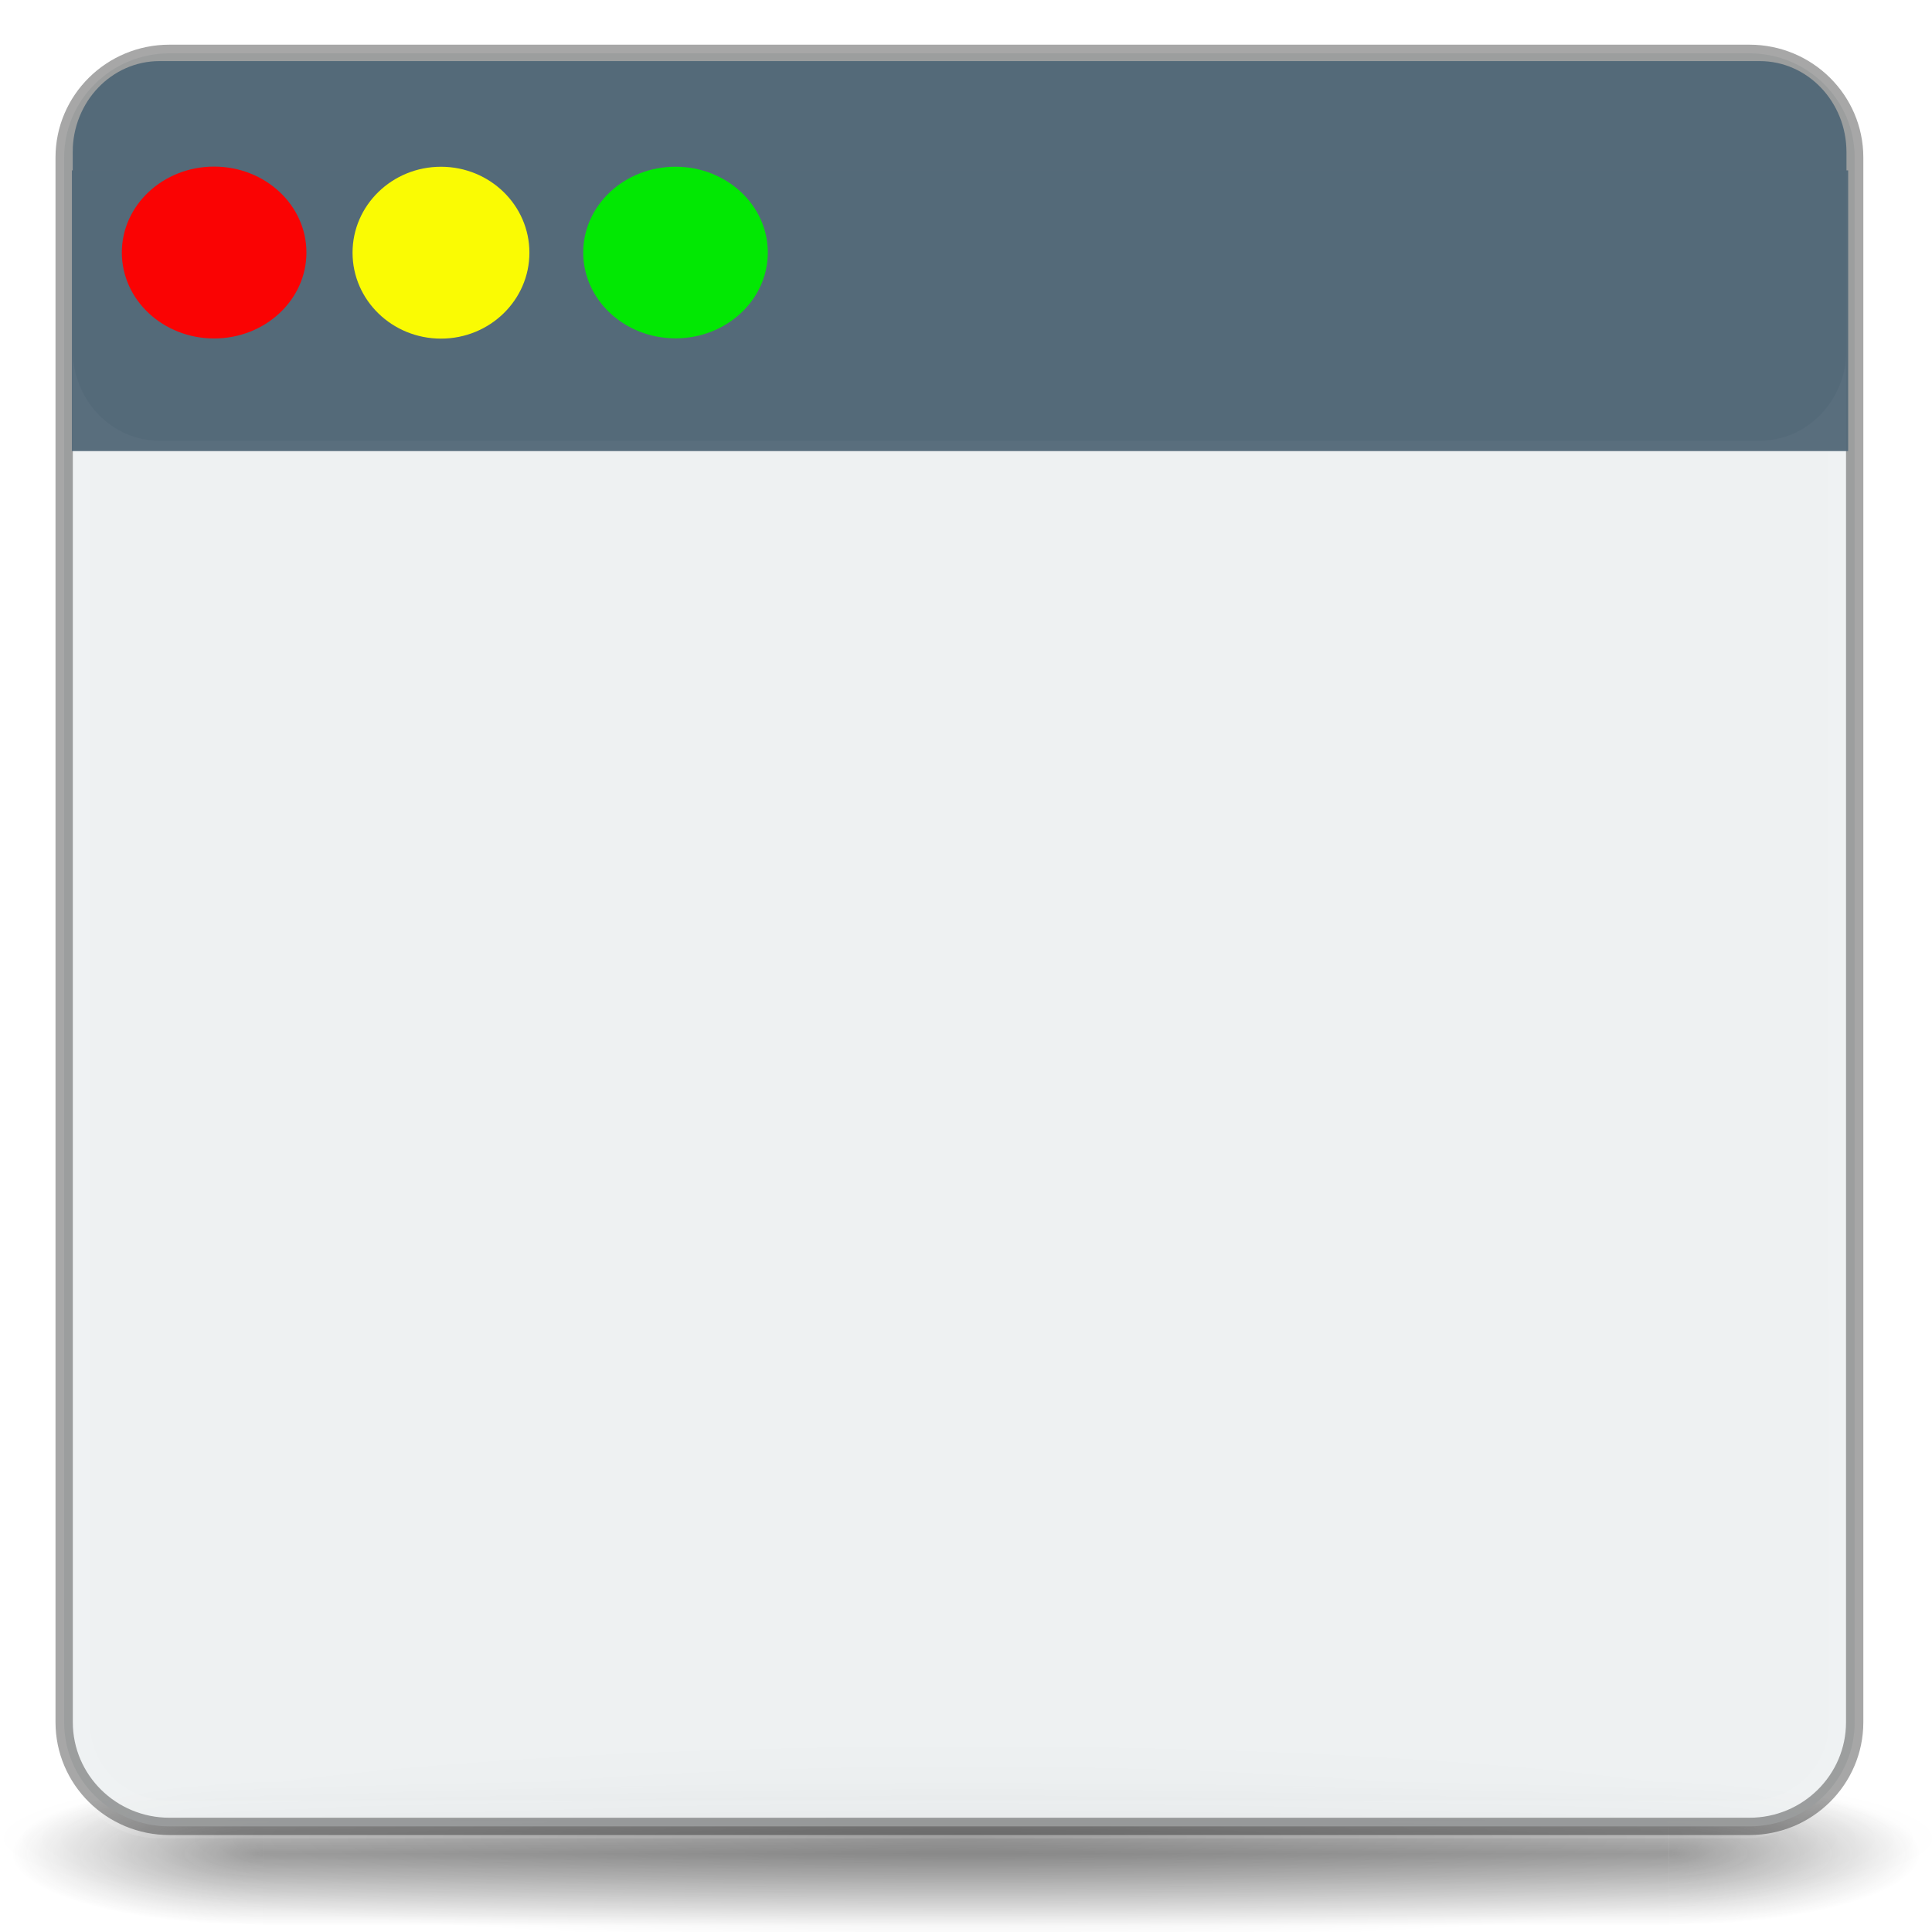
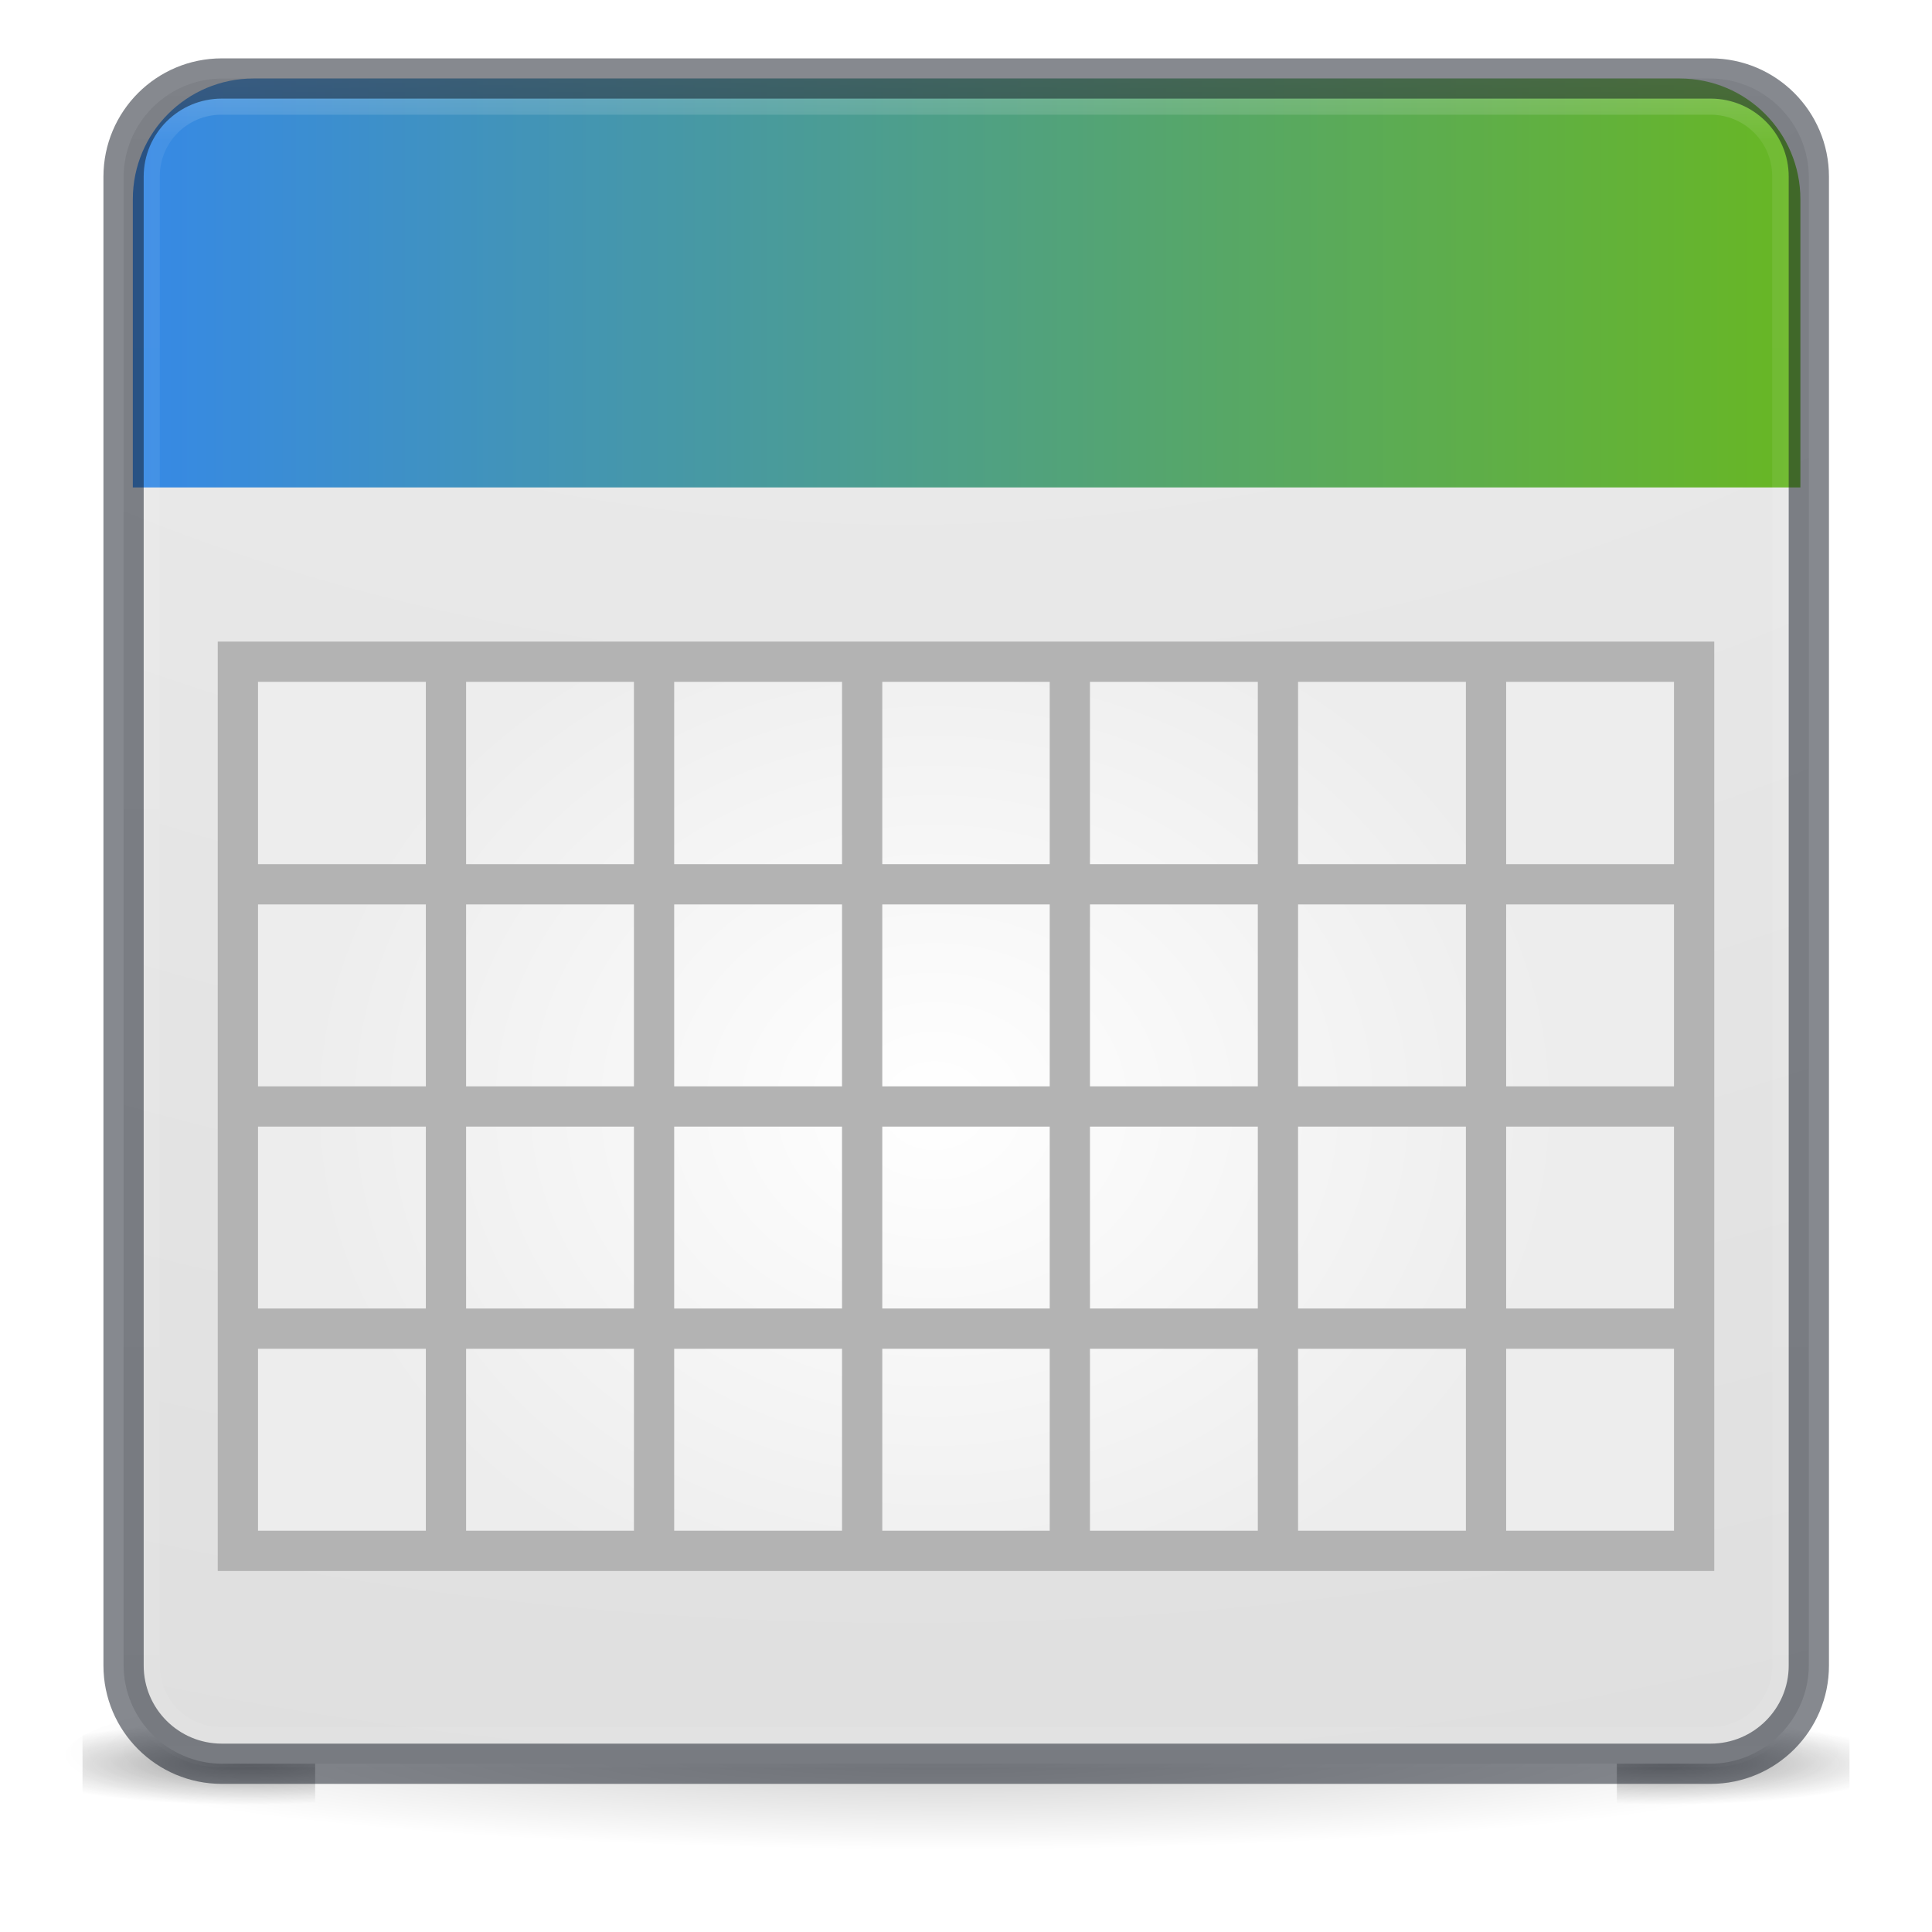
- <svg xmlns="http://www.w3.org/2000/svg" xmlns:xlink="http://www.w3.org/1999/xlink" viewBox="0 0 48 48" id="svg3816" height="48" width="48" version="1.1">
-   <defs id="defs3818">
-     <linearGradient gradientTransform="matrix(1.054054,0,0,0.8378378,3.702711,7.891532)" gradientUnits="userSpaceOnUse" xlink:href="#linearGradient3977-7-61" id="linearGradient3174-3" y2="41.904" x2="24" y1="-3.451" x1="24" />
-     <linearGradient id="linearGradient3977-7-61">
-       <stop offset="0" style="stop-color:#ffffff;stop-opacity:1" id="stop3979-6-49" />
-       <stop offset="0" style="stop-color:#ffffff;stop-opacity:0.235" id="stop3981-3-78" />
-       <stop offset="1" style="stop-color:#ffffff;stop-opacity:0.157" id="stop3983-8-86" />
-       <stop offset="1" style="stop-color:#ffffff;stop-opacity:0.392" id="stop3985-2-07" />
+ <svg xmlns="http://www.w3.org/2000/svg" xmlns:xlink="http://www.w3.org/1999/xlink" id="Capa_1" data-name="Capa 1" viewBox="0 0 48 48">
+   <defs>
+     <radialGradient id="Degradado_sin_nombre_2" cx="-139.84" cy="462.37" r="14.36" gradientTransform="matrix(1.56, 0, 0, -0.17, 241.64, 122.12)" gradientUnits="userSpaceOnUse">
+       <stop offset="0" />
+       <stop offset="1" stop-opacity="0" />
+     </radialGradient>
+     <radialGradient id="Degradado_sin_nombre_3" cx="-260.09" cy="491.18" r="1.02" gradientTransform="matrix(5.69, 0, 0, -1, 1521.38, 535)" gradientUnits="userSpaceOnUse">
+       <stop offset="0" stop-color="#181818" />
+       <stop offset="1" stop-color="#181818" stop-opacity="0" />
+     </radialGradient>
+     <radialGradient id="Degradado_sin_nombre_3-2" cx="-354.21" cy="481.82" r="1.02" gradientTransform="matrix(-5.69, 0, 0, 1, -2009.38, -438)" xlink:href="#Degradado_sin_nombre_3" />
+     <linearGradient id="Degradado_sin_nombre_4" x1="-189.7" y1="491.62" x2="-189.7" y2="494.48" gradientTransform="matrix(2.84, 0, 0, -0.71, 563.16, 396)" gradientUnits="userSpaceOnUse">
+       <stop offset="0" stop-color="#181818" stop-opacity="0" />
+       <stop offset="0.5" stop-color="#181818" />
+       <stop offset="1" stop-color="#181818" stop-opacity="0" />
    </linearGradient>
-     <linearGradient gradientTransform="matrix(0.942855,0,0,0.8908619,2.371479,1.252624)" gradientUnits="userSpaceOnUse" xlink:href="#linearGradient4337" id="linearGradient3182-6" y2="47.013" x2="25.132" y1="0.985" x1="25.132" />
-     <linearGradient id="linearGradient5071-7-3-2">
-       <stop offset="0" style="stop-color:#000000;stop-opacity:1" id="stop5073-2-9-5" />
-       <stop offset="1" style="stop-color:#000000;stop-opacity:0" id="stop5075-2-1-5" />
+     <radialGradient id="Degradado_sin_nombre_18" cx="-297.72" cy="528.7" r="5.15" gradientTransform="matrix(0, 25.08, 30.79, 0, -16256.14, 7447.56)" gradientUnits="userSpaceOnUse">
+       <stop offset="0" stop-color="#f2f2f2" />
+       <stop offset="1" stop-color="#ccc" />
+     </radialGradient>
+     <linearGradient id="Degradado_sin_nombre_51" x1="3.3" y1="7.03" x2="44.73" y2="7.03" gradientUnits="userSpaceOnUse">
+       <stop offset="0" stop-color="#3689e6" />
+       <stop offset="1" stop-color="#68b723" />
    </linearGradient>
-     <radialGradient gradientTransform="matrix(0.7522028,0,0,0.06268357,10.30612,42.46531)" gradientUnits="userSpaceOnUse" xlink:href="#linearGradient5071-7-3-2" id="radialGradient3814" fy="40.43" fx="19.534" r="23.93" cy="40.43" cx="19.534" />
-     <linearGradient id="linearGradient5736">
-       <stop offset="0" style="stop-color:#586e75;stop-opacity:1" id="stop5738" />
-       <stop offset="1" style="stop-color:#073642;stop-opacity:1" id="stop5740" />
+     <linearGradient id="Degradado_sin_nombre_6" x1="-185.82" y1="504.54" x2="-185.82" y2="488.5" gradientTransform="matrix(2.73, 0, 0, -2.73, 531.24, 1378.24)" gradientUnits="userSpaceOnUse">
+       <stop offset="0" stop-color="#fff" />
+       <stop offset="0.06" stop-color="#fff" stop-opacity="0.24" />
+       <stop offset="0.95" stop-color="#fff" stop-opacity="0.16" />
+       <stop offset="1" stop-color="#fff" stop-opacity="0.39" />
    </linearGradient>
-     <linearGradient id="linearGradient4337">
-       <stop offset="0" style="stop-color:#fdf6e3;stop-opacity:1" id="stop4339" />
-       <stop offset="1" style="stop-color:#eee8d5;stop-opacity:1" id="stop4341" />
-     </linearGradient>
-     <linearGradient y2="55.173" x2="26.445" y1="-2.101" x1="17.231" gradientTransform="matrix(1.106298,0.2951167,-0.1792172,0.6659216,3.025427,-3.080273)" gradientUnits="userSpaceOnUse" id="linearGradient4514" xlink:href="#linearGradient5736" />
-     <linearGradient y2="47.013" x2="25.132" y1="0.985" x1="25.132" gradientTransform="matrix(0.9392671,-0.08217523,0.07764373,0.8874719,-0.3744572,2.951329)" gradientUnits="userSpaceOnUse" id="linearGradient4522" xlink:href="#linearGradient5736" />
-     <linearGradient y2="41.904" x2="24" y1="-3.451" x1="24" gradientTransform="matrix(1.050043,-0.09186687,0.07302238,0.8346496,1.56734,9.465259)" gradientUnits="userSpaceOnUse" id="linearGradient4528" xlink:href="#linearGradient3977-7-61" />
-     <radialGradient gradientTransform="matrix(0.1842259,0,0,0.05911183,4.399271,34.65841)" gradientUnits="userSpaceOnUse" xlink:href="#linearGradient3820-7-2-1" id="radialGradient3025-3" fy="186.171" fx="99.157" r="62.769" cy="186.171" cx="99.157" />
-     <linearGradient id="linearGradient3820-7-2-1">
-       <stop offset="0" style="stop-color:#3d3d3d;stop-opacity:1" id="stop3822-2-6-3" />
-       <stop offset="0.5" style="stop-color:#686868;stop-opacity:0.498" id="stop3864-8-7-7" />
-       <stop offset="1" style="stop-color:#686868;stop-opacity:0" id="stop3824-1-2-5" />
-     </linearGradient>
-     <linearGradient gradientTransform="matrix(0.7850291,0,0,0.8007537,-33.34202,10.14221)" gradientUnits="userSpaceOnUse" xlink:href="#linearGradient4011" id="linearGradient3019-3" y2="44.341" x2="71.204" y1="6.238" x1="71.204" />
-     <linearGradient id="linearGradient4011">
-       <stop offset="0" style="stop-color:#ffffff;stop-opacity:1" id="stop4013" />
-       <stop offset="0.508" style="stop-color:#ffffff;stop-opacity:0.235" id="stop4015" />
-       <stop offset="0.835" style="stop-color:#ffffff;stop-opacity:0.157" id="stop4017" />
-       <stop offset="1" style="stop-color:#ffffff;stop-opacity:0.392" id="stop4019" />
-     </linearGradient>
-     <linearGradient x1="167.983" y1="6.833" x2="167.983" y2="61.692" id="linearGradient3012-1" xlink:href="#linearGradient5803-2-1" gradientUnits="userSpaceOnUse" gradientTransform="matrix(0.529463,0,0,0.5400686,-62.45424,12.5135)" />
-     <linearGradient id="linearGradient5803-2-1">
-       <stop id="stop5805-1-6" style="stop-color:#fff5ef;stop-opacity:1" offset="0" />
-       <stop id="stop5807-6-6" style="stop-color:#fef8dd;stop-opacity:1" offset="1" />
-     </linearGradient>
-     <radialGradient gradientTransform="matrix(0.6845969,0,0,0.07252696,26.80609,38.89378)" gradientUnits="userSpaceOnUse" xlink:href="#linearGradient5071-7-3-2" id="radialGradient4111" fy="93.468" fx="-4.029" r="35.338" cy="93.468" cx="-4.029" />
-     <radialGradient gradientTransform="matrix(2.003784,0,0,1.4,27.98813,-17.4)" gradientUnits="userSpaceOnUse" xlink:href="#linearGradient3688-166-749-5" id="radialGradient4093" fy="43.5" fx="4.993" r="2.5" cy="43.5" cx="4.993" />
-     <linearGradient id="linearGradient3688-166-749-5">
-       <stop offset="0" style="stop-color:#181818;stop-opacity:1" id="stop2883-0" />
-       <stop offset="1" style="stop-color:#181818;stop-opacity:0" id="stop2885-5" />
-     </linearGradient>
-     <radialGradient gradientTransform="matrix(2.003784,0,0,1.4,-20.01187,-104.4)" gradientUnits="userSpaceOnUse" xlink:href="#linearGradient3688-166-749-5" id="radialGradient4095" fy="43.5" fx="4.993" r="2.5" cy="43.5" cx="4.993" />
-     <linearGradient gradientUnits="userSpaceOnUse" xlink:href="#linearGradient3702-501-757-0" id="linearGradient4097" y2="39.999" x2="25.058" y1="47.028" x1="25.058" />
-     <linearGradient id="linearGradient3702-501-757-0">
-       <stop offset="0" style="stop-color:#181818;stop-opacity:0" id="stop2895-0" />
-       <stop offset="0.5" style="stop-color:#181818;stop-opacity:1" id="stop2897-2" />
-       <stop offset="1" style="stop-color:#181818;stop-opacity:0" id="stop2899-6" />
-     </linearGradient>
-     <linearGradient gradientTransform="matrix(1.181786,0,0,1.166035,-4.69601,-4.097339)" gradientUnits="userSpaceOnUse" xlink:href="#linearGradient3924" id="linearGradient4136" y2="43" x2="24" y1="5" x1="24" />
-     <linearGradient id="linearGradient3924">
-       <stop offset="0" style="stop-color:#ffffff;stop-opacity:1" id="stop3926" />
-       <stop offset="0.063" style="stop-color:#ffffff;stop-opacity:0.235" id="stop3928" />
-       <stop offset="0.951" style="stop-color:#ffffff;stop-opacity:0.157" id="stop3930" />
-       <stop offset="1" style="stop-color:#ffffff;stop-opacity:0.392" id="stop3932" />
-     </linearGradient>
-     <linearGradient gradientTransform="matrix(1.17896,0,0,1.167456,-4.458022,-4.6683)" gradientUnits="userSpaceOnUse" xlink:href="#linearGradient3924" id="linearGradient4136-3" y2="43" x2="24" y1="5" x1="24" />
+     <radialGradient id="Degradado_sin_nombre_45" cx="187.89" cy="16.69" r="27.56" gradientTransform="translate(-83.88 19.46) scale(0.57 0.48)" gradientUnits="userSpaceOnUse">
+       <stop offset="0" stop-color="#fff" />
+       <stop offset="1" stop-color="#ededed" />
+     </radialGradient>
+     <radialGradient id="Degradado_sin_nombre_45-2" cx="187.89" cy="28.16" r="22.28" xlink:href="#Degradado_sin_nombre_45" />
+     <radialGradient id="Degradado_sin_nombre_45-3" cx="187.89" cy="16.69" r="22.28" xlink:href="#Degradado_sin_nombre_45" />
+     <radialGradient id="Degradado_sin_nombre_45-4" cx="187.89" cy="5.22" r="22.28" xlink:href="#Degradado_sin_nombre_45" />
+     <radialGradient id="Degradado_sin_nombre_45-5" cx="210.39" cy="16.69" r="16.22" xlink:href="#Degradado_sin_nombre_45" />
+     <radialGradient id="Degradado_sin_nombre_45-6" cx="201.39" cy="16.69" r="16.22" xlink:href="#Degradado_sin_nombre_45" />
+     <radialGradient id="Degradado_sin_nombre_45-7" cx="192.39" cy="16.69" r="16.22" xlink:href="#Degradado_sin_nombre_45" />
+     <radialGradient id="Degradado_sin_nombre_45-8" cx="183.39" cy="16.69" r="16.22" xlink:href="#Degradado_sin_nombre_45" />
+     <radialGradient id="Degradado_sin_nombre_45-9" cx="174.39" cy="16.69" r="16.22" xlink:href="#Degradado_sin_nombre_45" />
+     <radialGradient id="Degradado_sin_nombre_45-10" cx="165.39" cy="16.69" r="16.22" xlink:href="#Degradado_sin_nombre_45" />
  </defs>
-   <path d="m 48.24,45.673 a 24.192,2.563 0 0 1 -48.385,0 24.192,2.563 0 1 1 48.385,0 z" id="path3041" style="color:#000000;display:inline;overflow:visible;visibility:visible;opacity:0.2;fill:url(#radialGradient4111);fill-opacity:1;fill-rule:nonzero;stroke:none;stroke-width:1;marker:none;enable-background:accumulate" />
-   <g transform="matrix(1.185539,0,0,0.3952669,-4.453608,29.25148)" id="g2036" style="display:inline">
-     <g transform="matrix(1.052632,0,0,1.285713,-1.263158,-13.42854)" id="g3712" style="opacity:0.4">
-       <rect width="5" height="7" x="38" y="40" id="rect2801" style="fill:url(#radialGradient4093);fill-opacity:1;stroke:none" />
-       <rect width="5" height="7" x="-10" y="-47" transform="scale(-1,-1)" id="rect3696" style="fill:url(#radialGradient4095);fill-opacity:1;stroke:none" />
-       <rect width="28" height="7" x="10" y="40" id="rect3700" style="fill:url(#linearGradient4097);fill-opacity:1;stroke:none" />
+   <path id="path3041" d="M46.36,43.61c0,1.35-10,2.44-22.36,2.44S1.65,45,1.64,43.61s10-2.44,22.36-2.44,22.35,1.1,22.36,2.44Z" style="opacity:0.2;isolation:isolate;fill:url(#Degradado_sin_nombre_2)" />
+   <g id="g2036">
+     <g id="g3712" style="opacity:0.4">
+       <rect id="rect2801" x="40.17" y="42.8" width="5.78" height="2.03" style="fill:url(#Degradado_sin_nombre_3)" />
+       <rect id="rect3696" x="2.05" y="42.8" width="5.78" height="2.03" style="fill:url(#Degradado_sin_nombre_3-2)" />
+       <rect id="rect3700" x="7.83" y="42.8" width="32.35" height="2.03" style="fill:url(#Degradado_sin_nombre_4)" />
    </g>
  </g>
-   <rect width="43.726" height="43.143" rx="2.165" ry="2.136" x="1.804" y="2.316" id="rect6741-7" style="opacity:0.3;fill:none;stroke:url(#linearGradient4136);stroke-width:0.43;stroke-linecap:round;stroke-linejoin:round;stroke-miterlimit:4;stroke-dasharray:none;stroke-dashoffset:0;stroke-opacity:1" />
-   <rect width="44.485" height="44.051" rx="2.615" ry="2.589" x="1.594" y="1.325" id="rect5505-21-3-5" style="color:#000000;display:inline;overflow:visible;visibility:visible;opacity:0.9;fill:#ecf0f1;fill-opacity:1;fill-rule:nonzero;stroke:none;stroke-width:1;marker:none;enable-background:accumulate" />
-   <rect width="43.622" height="43.196" rx="2.159" ry="2.138" x="2.026" y="1.753" id="rect6741-7-6" style="opacity:0.3;fill:none;stroke:url(#linearGradient4136-3);stroke-width:0.43;stroke-linecap:round;stroke-linejoin:round;stroke-miterlimit:4;stroke-dasharray:none;stroke-dashoffset:0;stroke-opacity:1" />
-   <rect width="44.485" height="44.051" rx="2.615" ry="2.589" x="1.594" y="1.325" id="rect5505-21-3-1-2" style="color:#000000;display:inline;overflow:visible;visibility:visible;opacity:0.7;fill:none;stroke:#000000;stroke-width:0.43;stroke-linecap:round;stroke-linejoin:round;stroke-miterlimit:4;stroke-dasharray:none;stroke-dashoffset:0;stroke-opacity:0.496;marker:none;enable-background:accumulate" />
-   <rect width="44.069" height="9.432" rx="2.156" ry="2.262" x="1.806" y="1.518" id="rect5505-21-3-5-3" style="color:#000000;display:inline;overflow:visible;visibility:visible;opacity:1;fill:#546a79;fill-opacity:1;fill-rule:nonzero;stroke:none;stroke-width:1;marker:none;enable-background:accumulate" />
-   <rect style="opacity:0.97;fill:#546a79;fill-opacity:1;fill-rule:nonzero;stroke:none;stroke-width:1.712;stroke-miterlimit:4;stroke-dasharray:none;stroke-opacity:0.496" id="rect4199" width="44.131" height="6.974" x="1.786" y="4.233" rx="0" ry="0" />
-   <ellipse style="opacity:0.97;fill:#ff0000;fill-opacity:1;fill-rule:nonzero;stroke:none;stroke-width:1.712;stroke-miterlimit:4;stroke-dasharray:none;stroke-opacity:0.496" id="path4203" cx="5.32" cy="6.274" rx="2.293" ry="2.135" />
-   <ellipse style="opacity:0.97;fill:#ffff00;fill-opacity:1;fill-rule:nonzero;stroke:none;stroke-width:1.712;stroke-miterlimit:4;stroke-dasharray:none;stroke-opacity:0.496" id="path4207" cx="10.956" cy="6.278" rx="2.197" ry="2.135" />
-   <ellipse style="opacity:0.97;fill:#00eb00;fill-opacity:1;fill-rule:nonzero;stroke:none;stroke-width:1.712;stroke-miterlimit:4;stroke-dasharray:none;stroke-opacity:0.496" id="path4209" cx="16.783" cy="6.274" rx="2.293" ry="2.132" />
+   <rect id="rect5505-21-3" x="3.07" y="1.95" width="41.87" height="41.87" rx="2.46" ry="2.46" style="fill:url(#Degradado_sin_nombre_18)" />
+   <path d="M6.3,1.95H41.73a3,3,0,0,1,3,3v7.16a0,0,0,0,1,0,0H3.3a0,0,0,0,1,0,0V4.95A3,3,0,0,1,6.3,1.95Z" style="fill:url(#Degradado_sin_nombre_51)" />
+   <rect id="rect6741-7" x="3.47" y="2.35" width="41.06" height="41.06" rx="2.03" ry="2.03" style="fill:none;stroke-linecap:round;stroke-linejoin:round;stroke-width:1px;opacity:0.3;isolation:isolate;stroke:url(#Degradado_sin_nombre_6)" />
+   <rect id="rect5505-21-6" x="3.07" y="1.95" width="41.87" height="41.87" rx="2.44" ry="2.44" style="fill:none;stroke:#0e141f;stroke-linecap:round;stroke-linejoin:round;opacity:0.5;isolation:isolate" />
+   <rect x="5.91" y="16.44" width="36.18" height="22.09" style="stroke:#b3b3b3;stroke-miterlimit:10;fill:url(#Degradado_sin_nombre_45)" />
+   <line x1="5.91" y1="33.01" x2="42.09" y2="33.01" style="stroke:#b3b3b3;stroke-miterlimit:10;fill:url(#Degradado_sin_nombre_45-2)" />
+   <line x1="5.91" y1="27.49" x2="42.09" y2="27.49" style="stroke:#b3b3b3;stroke-miterlimit:10;fill:url(#Degradado_sin_nombre_45-3)" />
+   <line x1="5.91" y1="21.97" x2="42.09" y2="21.97" style="stroke:#b3b3b3;stroke-miterlimit:10;fill:url(#Degradado_sin_nombre_45-4)" />
+   <line x1="36.92" y1="16.44" x2="36.92" y2="38.53" style="stroke:#b3b3b3;stroke-miterlimit:10;fill:url(#Degradado_sin_nombre_45-5)" />
+   <line x1="31.75" y1="16.44" x2="31.75" y2="38.53" style="stroke:#b3b3b3;stroke-miterlimit:10;fill:url(#Degradado_sin_nombre_45-6)" />
+   <line x1="26.58" y1="16.44" x2="26.58" y2="38.53" style="stroke:#b3b3b3;stroke-miterlimit:10;fill:url(#Degradado_sin_nombre_45-7)" />
+   <line x1="21.42" y1="16.44" x2="21.42" y2="38.53" style="stroke:#b3b3b3;stroke-miterlimit:10;fill:url(#Degradado_sin_nombre_45-8)" />
+   <line x1="16.25" y1="16.44" x2="16.25" y2="38.53" style="stroke:#b3b3b3;stroke-miterlimit:10;fill:url(#Degradado_sin_nombre_45-9)" />
+   <line x1="11.08" y1="16.44" x2="11.08" y2="38.53" style="stroke:#b3b3b3;stroke-miterlimit:10;fill:url(#Degradado_sin_nombre_45-10)" />
</svg>
